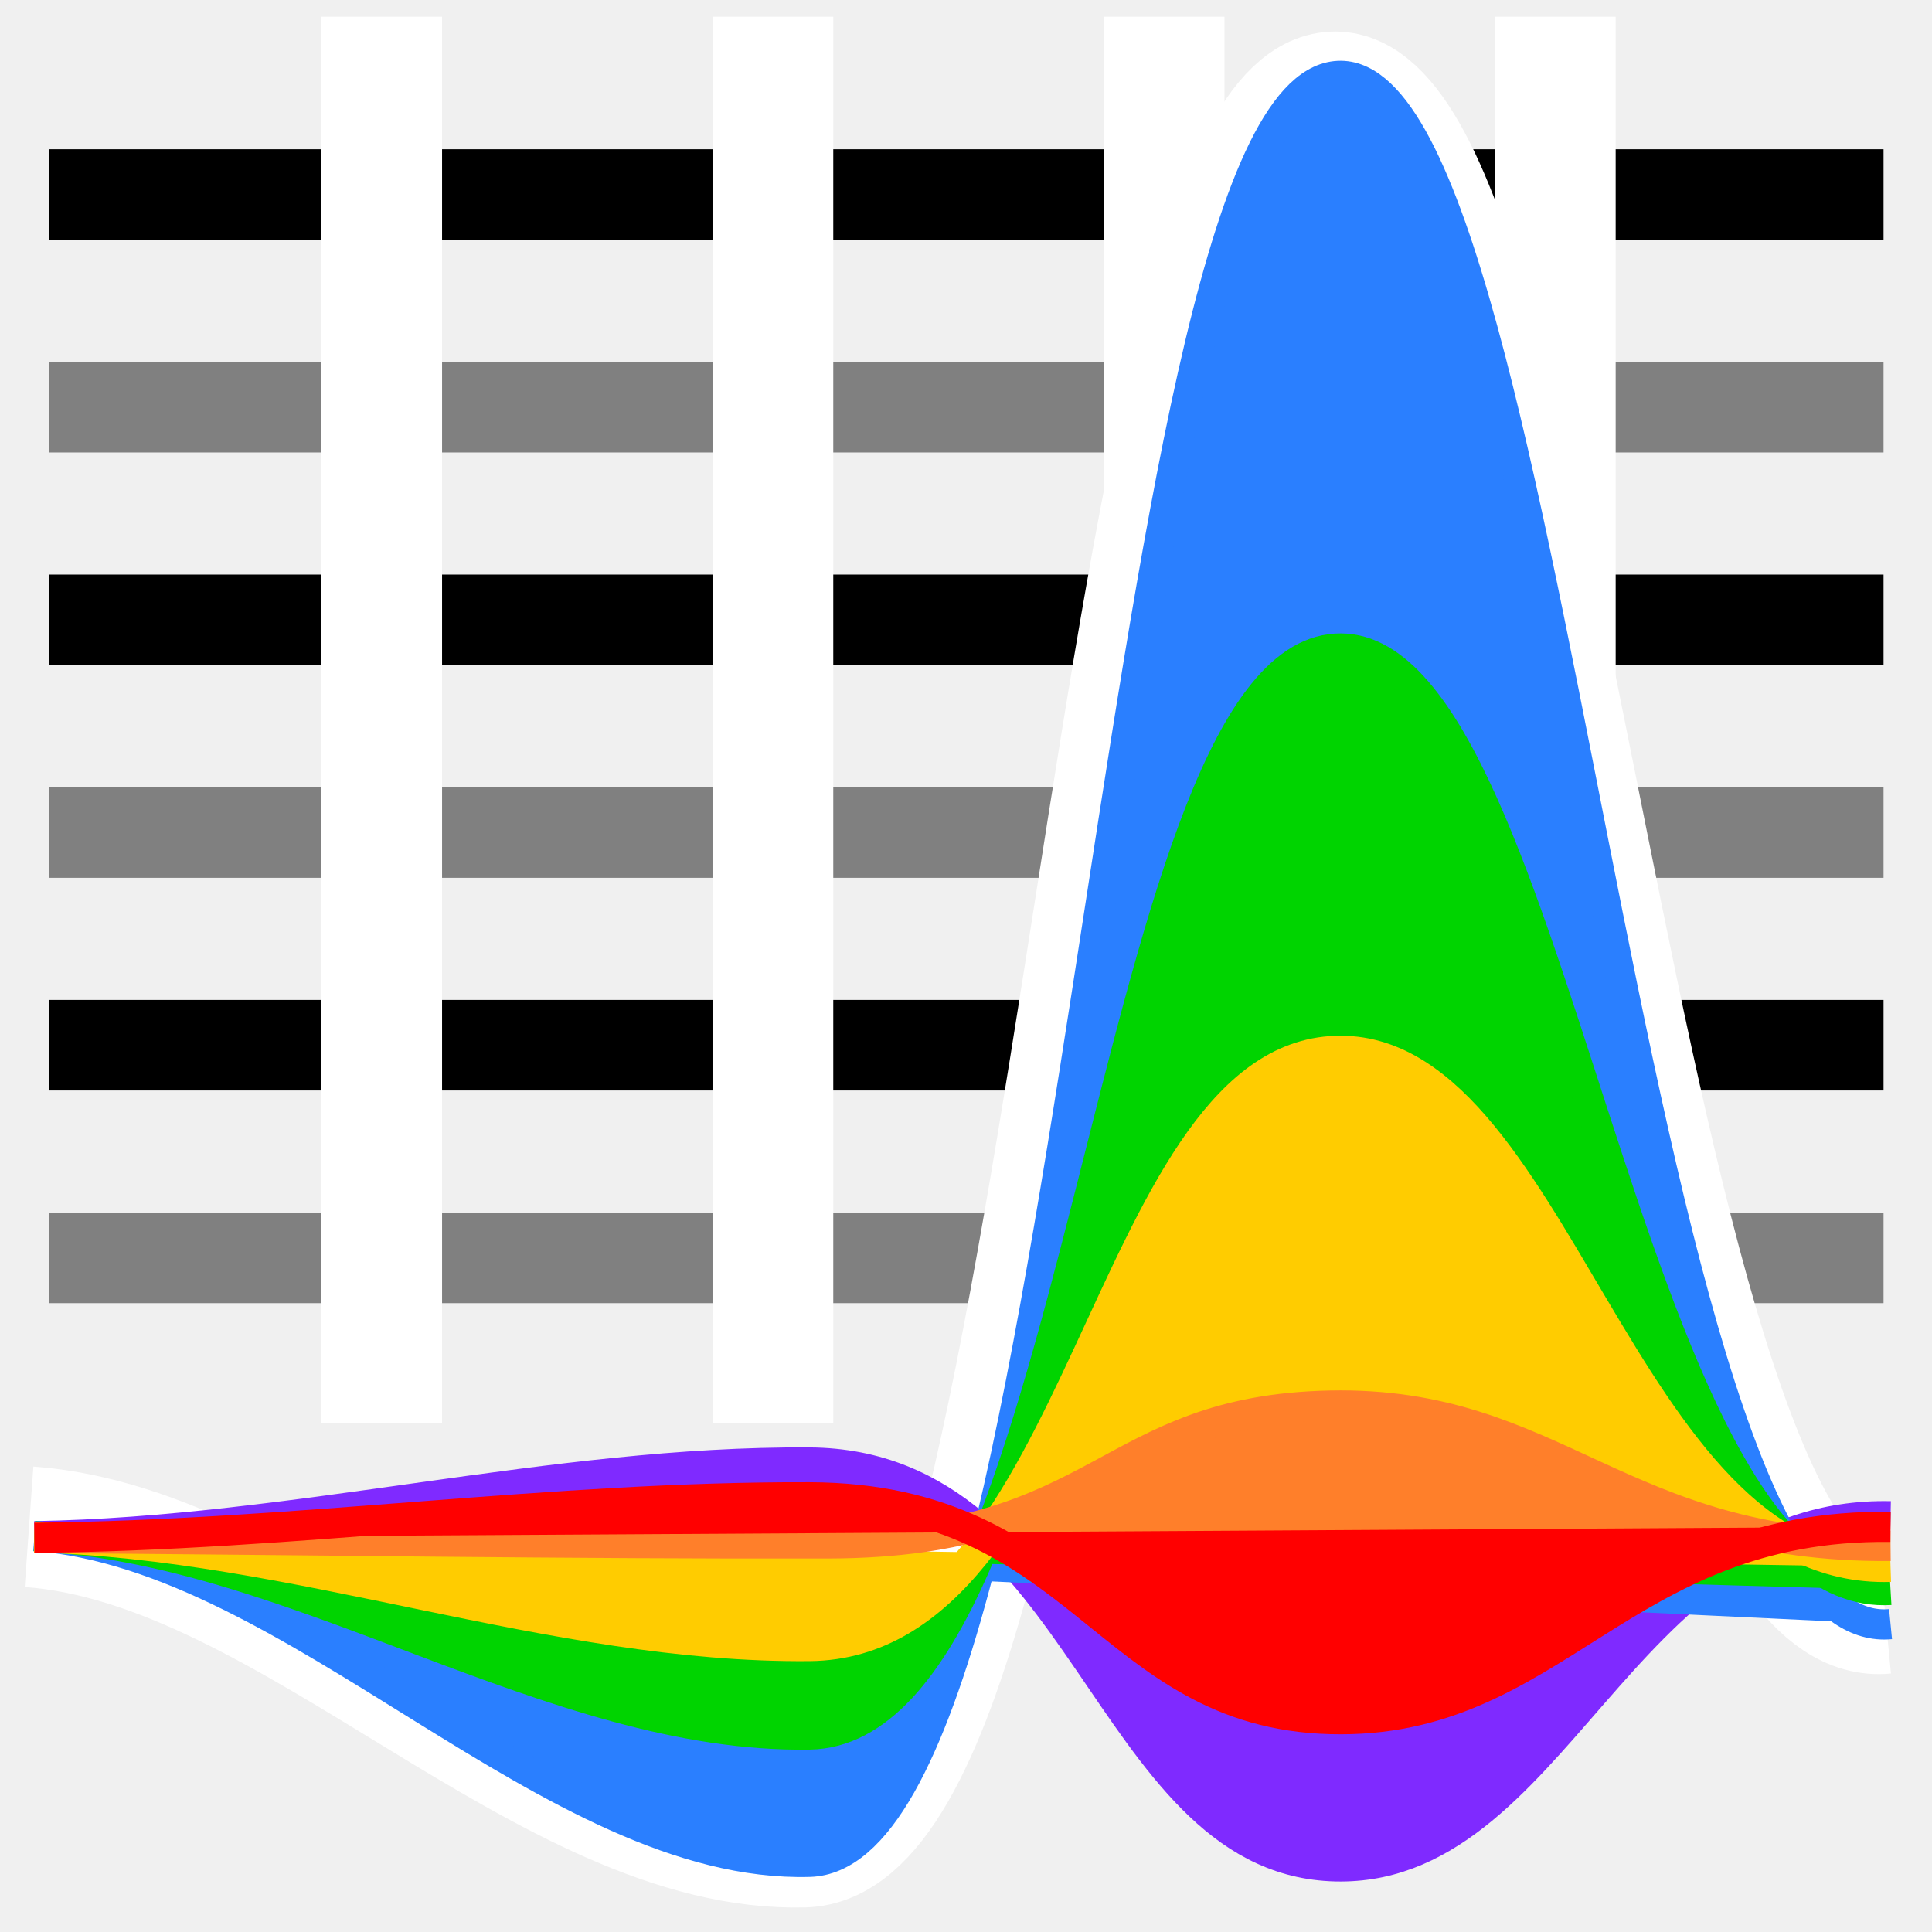
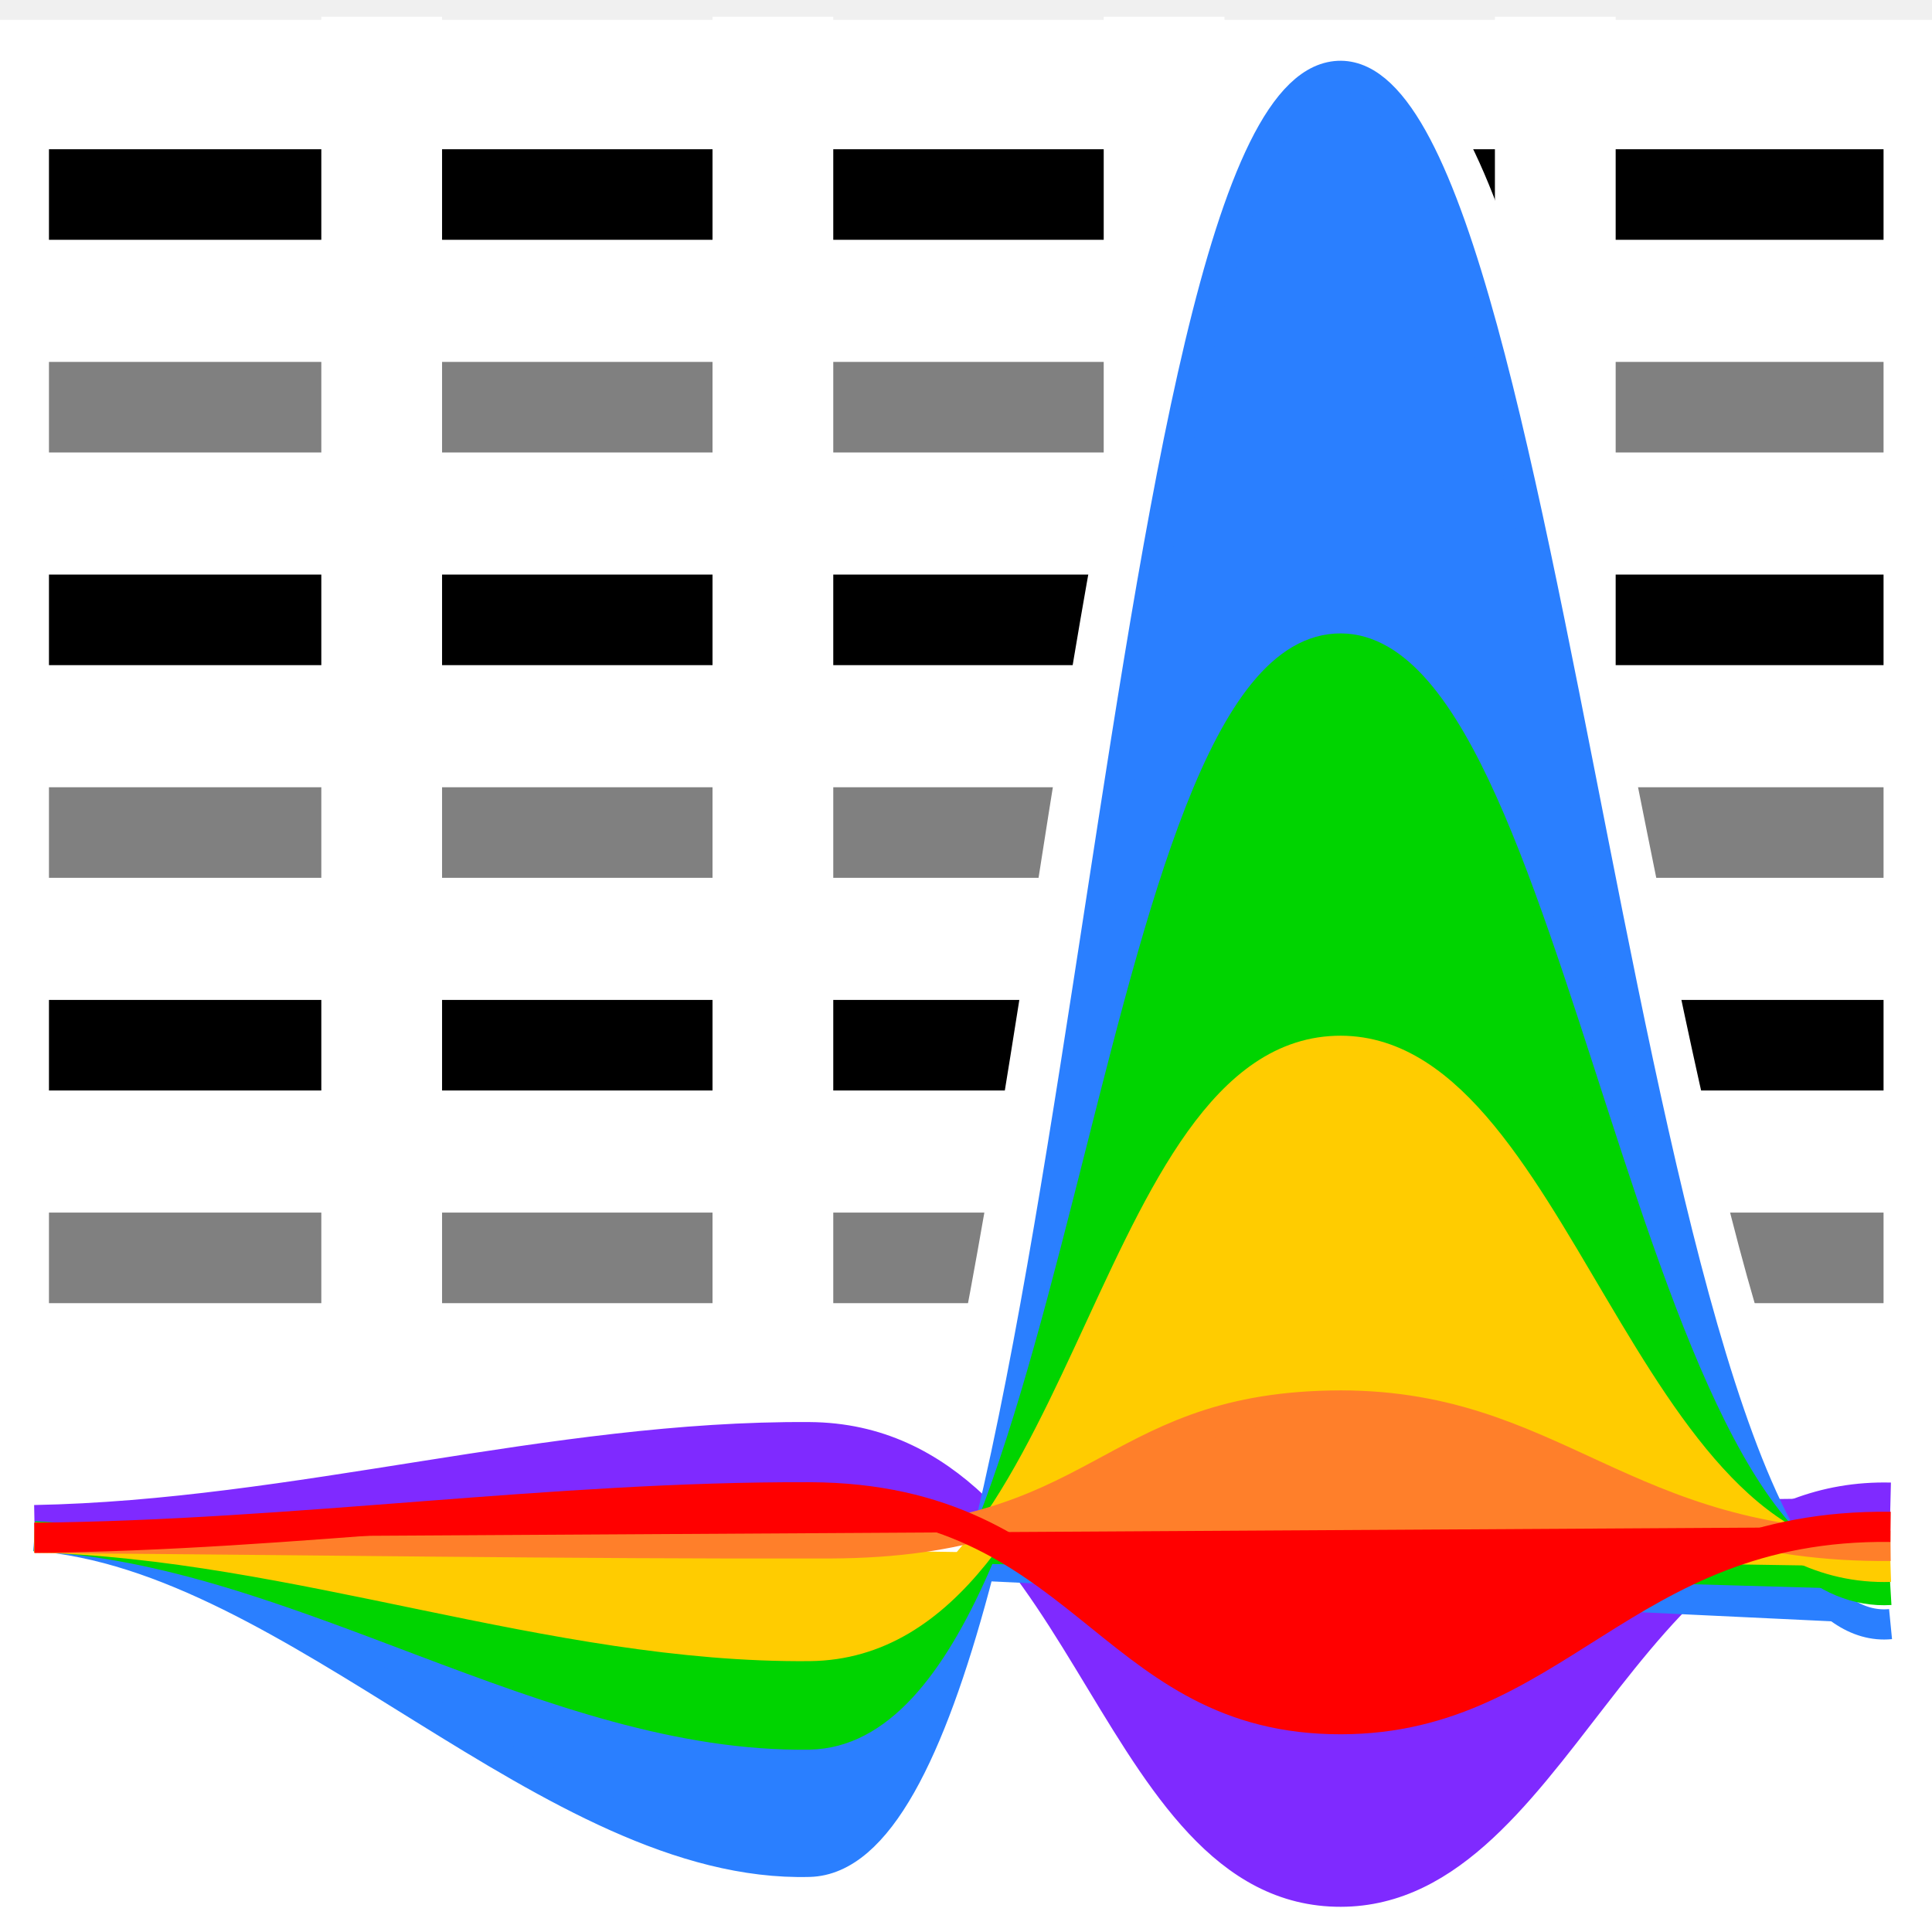
<svg xmlns="http://www.w3.org/2000/svg" width="64" height="64" viewBox="0 0 64 64" id="svg2" version="1.1">
  <defs id="defs4" />
  <g id="layer1" transform="translate(0,-988.3622)">
+     <rect style="color:#000000;clip-rule:nonzero;display:inline;overflow:visible;visibility:visible;opacity:1;isolation:auto;mix-blend-mode:normal;color-interpolation:sRGB;color-interpolation-filters:linearRGB;solid-color:#000000;solid-opacity:1;fill:#ffffff;fill-opacity:1;fill-rule:evenodd;stroke:#ffffff;stroke-width:0.59;stroke-linecap:butt;stroke-linejoin:miter;stroke-miterlimit:4;stroke-dasharray:none;stroke-dashoffset:0;stroke-opacity:1;color-rendering:auto;image-rendering:auto;shape-rendering:auto;text-rendering:auto;enable-background:accumulate" id="rect4231" width="465" height="62.875" x="-92.286" y="989.314" />
    <path style="fill:none;fill-rule:evenodd;stroke:#000000;stroke-width:3;stroke-linecap:butt;stroke-linejoin:miter;stroke-opacity:1" d="m 1.622,994.806 60.773,0" id="path3361" />
    <path id="path3365" d="m 1.622,1001.851 60.773,0" style="fill:none;fill-rule:evenodd;stroke:#808080;stroke-width:3;stroke-linecap:butt;stroke-linejoin:miter;stroke-opacity:1" />
    <path style="fill:none;fill-rule:evenodd;stroke:#000000;stroke-width:3;stroke-linecap:butt;stroke-linejoin:miter;stroke-opacity:1" d="m 1.622,1008.896 60.773,0" id="path3367" />
    <path id="path3369" d="m 1.622,1015.941 60.773,0" style="fill:none;fill-rule:evenodd;stroke:#808080;stroke-width:3;stroke-linecap:butt;stroke-linejoin:miter;stroke-opacity:1" />
    <path style="fill:none;fill-rule:evenodd;stroke:#000000;stroke-width:3;stroke-linecap:butt;stroke-linejoin:miter;stroke-opacity:1" d="m 1.622,1022.986 60.773,0" id="path3371" />
    <path id="path3373" d="m 1.622,1030.031 60.773,0" style="fill:none;fill-rule:evenodd;stroke:#808080;stroke-width:3;stroke-linecap:butt;stroke-linejoin:miter;stroke-opacity:1" />
    <path id="path3414" d="m 25.603,988.917 0,46.583" style="fill:none;fill-rule:evenodd;stroke:#ffffff;stroke-width:4;stroke-linecap:butt;stroke-linejoin:miter;stroke-opacity:1" />
    <path style="fill:none;fill-rule:evenodd;stroke:#ffffff;stroke-width:4;stroke-linecap:butt;stroke-linejoin:miter;stroke-opacity:1" d="m 12.644,988.917 0,46.583" id="path3416" />
    <path id="path3418" d="m 38.562,988.917 0,46.583" style="fill:none;fill-rule:evenodd;stroke:#ffffff;stroke-width:4;stroke-linecap:butt;stroke-linejoin:miter;stroke-opacity:1" />
    <path style="fill:none;fill-rule:evenodd;stroke:#ffffff;stroke-width:4;stroke-linecap:butt;stroke-linejoin:miter;stroke-opacity:1" d="m 51.521,988.917 0,46.583" id="path3422" />
    <path id="path3428" d="m 0.962,1038.939 c 8.666,0.624 17.141,10.835 25.674,10.609 9.049,-0.24 9.814,-56.484 17.258,-58.104 7.444,-1.62 9.596,51.226 18.555,50.365" style="fill:none;fill-rule:evenodd;stroke:#ffffff;stroke-width:4;stroke-linecap:butt;stroke-linejoin:miter;stroke-opacity:1" />
-     <path id="path3420" d="m 1.14,1039.251 c 8.666,-0.144 17.141,-2.494 25.674,-2.441 9.049,0.054 9.814,12.999 17.258,13.371 7.444,0.373 9.596,-11.789 18.555,-11.591" style="fill:#7f2aff;fill-rule:evenodd;stroke:#7f2aff;stroke-width:1px;stroke-linecap:butt;stroke-linejoin:miter;stroke-opacity:1" />
+     <path id="path3420" d="m 1.14,1038.718 c 8.666,-0.163 17.141,-2.806 25.674,-2.748 9.049,0.061 9.814,14.629 17.258,15.048 7.444,0.419 9.596,-13.267 18.555,-13.044" style="fill:#7f2aff;fill-rule:evenodd;stroke:#7f2aff;stroke-width:1px;stroke-linecap:butt;stroke-linejoin:miter;stroke-opacity:1" />
    <path style="fill:#2a7fff;fill-rule:evenodd;stroke:#2a7fff;stroke-width:1px;stroke-linecap:butt;stroke-linejoin:miter;stroke-opacity:1" d="m 1.14,1039.242 c 8.666,0.635 17.141,11.026 25.674,10.796 9.049,-0.244 9.814,-57.478 17.258,-59.126 7.444,-1.648 9.596,52.127 18.555,51.251" id="path3338" />
    <path id="path3353" d="m 1.14,1039.255 c 8.666,0.386 17.141,6.705 25.674,6.565 9.049,-0.149 9.814,-34.951 17.258,-35.953 7.444,-1.002 9.596,31.697 18.555,31.164" style="fill:#00d400;fill-rule:evenodd;stroke:#00d400;stroke-width:1px;stroke-linecap:butt;stroke-linejoin:miter;stroke-opacity:1" />
    <path style="fill:#ffcc00;fill-rule:evenodd;stroke:#ffcc00;stroke-width:1px;stroke-linecap:butt;stroke-linejoin:miter;stroke-opacity:1" d="m 1.14,1039.291 c 8.666,0.211 17.141,3.675 25.674,3.598 9.049,-0.082 9.814,-19.156 17.258,-19.705 7.444,-0.549 9.596,17.373 18.555,17.081" id="path3355" />
    <path id="path3357" d="m 1.14,1039.308 c 8.666,0.057 17.816,0.202 26.349,0.181 9.049,-0.033 9.139,-4.415 16.583,-4.565 7.444,-0.151 9.596,4.728 18.555,4.648" style="fill:#ff7f2a;fill-rule:evenodd;stroke:#ff7f2a;stroke-width:1px;stroke-linecap:butt;stroke-linejoin:miter;stroke-opacity:1" />
    <path style="fill:#ff0000;fill-rule:evenodd;stroke:#ff0000;stroke-width:1px;stroke-linecap:butt;stroke-linejoin:miter;stroke-opacity:1" d="m 1.14,1039.303 c 8.666,-0.079 17.141,-1.37 25.674,-1.341 9.049,0.03 9.814,7.141 17.258,7.346 7.444,0.205 9.596,-6.476 18.555,-6.367" id="path3359" />
-     <text xml:space="preserve" style="font-style:normal;font-variant:normal;font-weight:normal;font-stretch:condensed;font-size:73.824px;line-height:125%;font-family:'Universalis ADF Cd Std';-inkscape-font-specification:'Universalis ADF Cd Std Condensed';letter-spacing:0px;word-spacing:0px;fill:#000000;fill-opacity:1;stroke:#000000;stroke-width:1px;stroke-linecap:butt;stroke-linejoin:miter;stroke-opacity:1" x="69.283" y="1046.274" id="text3465">
-       <tspan id="tspan3467" x="69.283" y="1046.274" dx="0 0 -7.071 0 -1.515 -3.03">GAYPLOT</tspan>
+     <text xml:space="preserve" style="font-style:normal;font-variant:normal;font-weight:normal;font-stretch:condensed;font-size:37.884px;line-height:80%;font-family:'Universalis ADF Cd Std';-inkscape-font-specification:'Universalis ADF Cd Std Condensed';letter-spacing:0px;word-spacing:0px;fill:#000000;fill-opacity:1;stroke:#000000;stroke-width:0.59;stroke-linecap:butt;stroke-linejoin:miter;stroke-opacity:1" x="70.044" y="992.319" id="text3465" transform="scale(0.9744606,1.026209)">
+       <tspan x="70.044" y="992.319" style="font-style:normal;font-variant:normal;font-weight:600;font-stretch:normal;line-height:80%;font-family:'Latin Modern Sans Demi Cond';-inkscape-font-specification:'Latin Modern Sans Demi Cond Semi-Bold';stroke:#000000;stroke-width:0.59" id="tspan4158" dx="0 -1.555 -3.11 -3.11">PLOT </tspan>
+       <tspan x="70.044" y="1022.626" style="font-style:normal;font-variant:normal;font-weight:600;font-stretch:normal;line-height:80%;font-family:'Latin Modern Sans Demi Cond';-inkscape-font-specification:'Latin Modern Sans Demi Cond Semi-Bold';stroke:#000000;stroke-width:0.59" dx="0 -1.037 -1.037 -1.037 -1.555 -1.037 -1.555 -2.074 -1.555" id="tspan4162">COMMANDER</tspan>
    </text>
+     <path id="path4164" d="m 158.91,994.806 123.993,0" style="fill:none;fill-rule:evenodd;stroke:#000000;stroke-width:3;stroke-linecap:butt;stroke-linejoin:miter;stroke-opacity:1" />
+     <path style="fill:none;fill-rule:evenodd;stroke:#808080;stroke-width:3;stroke-linecap:butt;stroke-linejoin:miter;stroke-opacity:1" d="m 146.705,1001.851 136.199,0" id="path4166" />
+     <path id="path4168" d="m 146.705,1008.896 136.199,0" style="fill:none;fill-rule:evenodd;stroke:#000000;stroke-width:3;stroke-linecap:butt;stroke-linejoin:miter;stroke-opacity:1" />
+     <path style="fill:none;fill-rule:evenodd;stroke:#808080;stroke-width:3;stroke-linecap:butt;stroke-linejoin:miter;stroke-opacity:1" d="m 146.705,1015.941 136.199,0" id="path4170" />
+     <path style="fill:none;fill-rule:evenodd;stroke:#ffffff;stroke-width:4;stroke-linecap:butt;stroke-linejoin:miter;stroke-opacity:1" d="m 259.453,988.917 0,30.421" id="path4176" />
+     <path id="path4178" d="m 246.494,988.917 0,30.421" style="fill:none;fill-rule:evenodd;stroke:#ffffff;stroke-width:4;stroke-linecap:butt;stroke-linejoin:miter;stroke-opacity:1" />
+     <path style="fill:none;fill-rule:evenodd;stroke:#ffffff;stroke-width:4;stroke-linecap:butt;stroke-linejoin:miter;stroke-opacity:1" d="m 272.412,988.917 0,30.421" id="path4180" />
+     <path id="path4194" d="m 194.818,988.917 0,30.421" style="fill:none;fill-rule:evenodd;stroke:#ffffff;stroke-width:4;stroke-linecap:butt;stroke-linejoin:miter;stroke-opacity:1" />
+     <path style="fill:none;fill-rule:evenodd;stroke:#ffffff;stroke-width:4;stroke-linecap:butt;stroke-linejoin:miter;stroke-opacity:1" d="m 181.859,988.917 0,30.421" id="path4196" />
+     <path id="path4198" d="m 207.777,988.917 0,30.421" style="fill:none;fill-rule:evenodd;stroke:#ffffff;stroke-width:4;stroke-linecap:butt;stroke-linejoin:miter;stroke-opacity:1" />
+     <path style="fill:none;fill-rule:evenodd;stroke:#ffffff;stroke-width:4;stroke-linecap:butt;stroke-linejoin:miter;stroke-opacity:1" d="m 220.736,988.917 0,30.421" id="path4200" />
+     <path style="fill:none;fill-rule:evenodd;stroke:#ffffff;stroke-width:4;stroke-linecap:butt;stroke-linejoin:miter;stroke-opacity:1" d="m 233.031,988.917 0,30.421" id="path4202" />
+     <path id="path4204" d="m 169.232,988.917 0,30.421" style="fill:none;fill-rule:evenodd;stroke:#ffffff;stroke-width:4;stroke-linecap:butt;stroke-linejoin:miter;stroke-opacity:1" />
+     <path style="fill:none;fill-rule:evenodd;stroke:#ffffff;stroke-width:4;stroke-linecap:butt;stroke-linejoin:miter;stroke-opacity:1" d="m 169.232,988.917 0,30.421" id="path4206" />
+     <path id="path4208" d="m 156.858,988.917 0,30.421" style="fill:none;fill-rule:evenodd;stroke:#ffffff;stroke-width:4;stroke-linecap:butt;stroke-linejoin:miter;stroke-opacity:1" />
  </g>
</svg>
